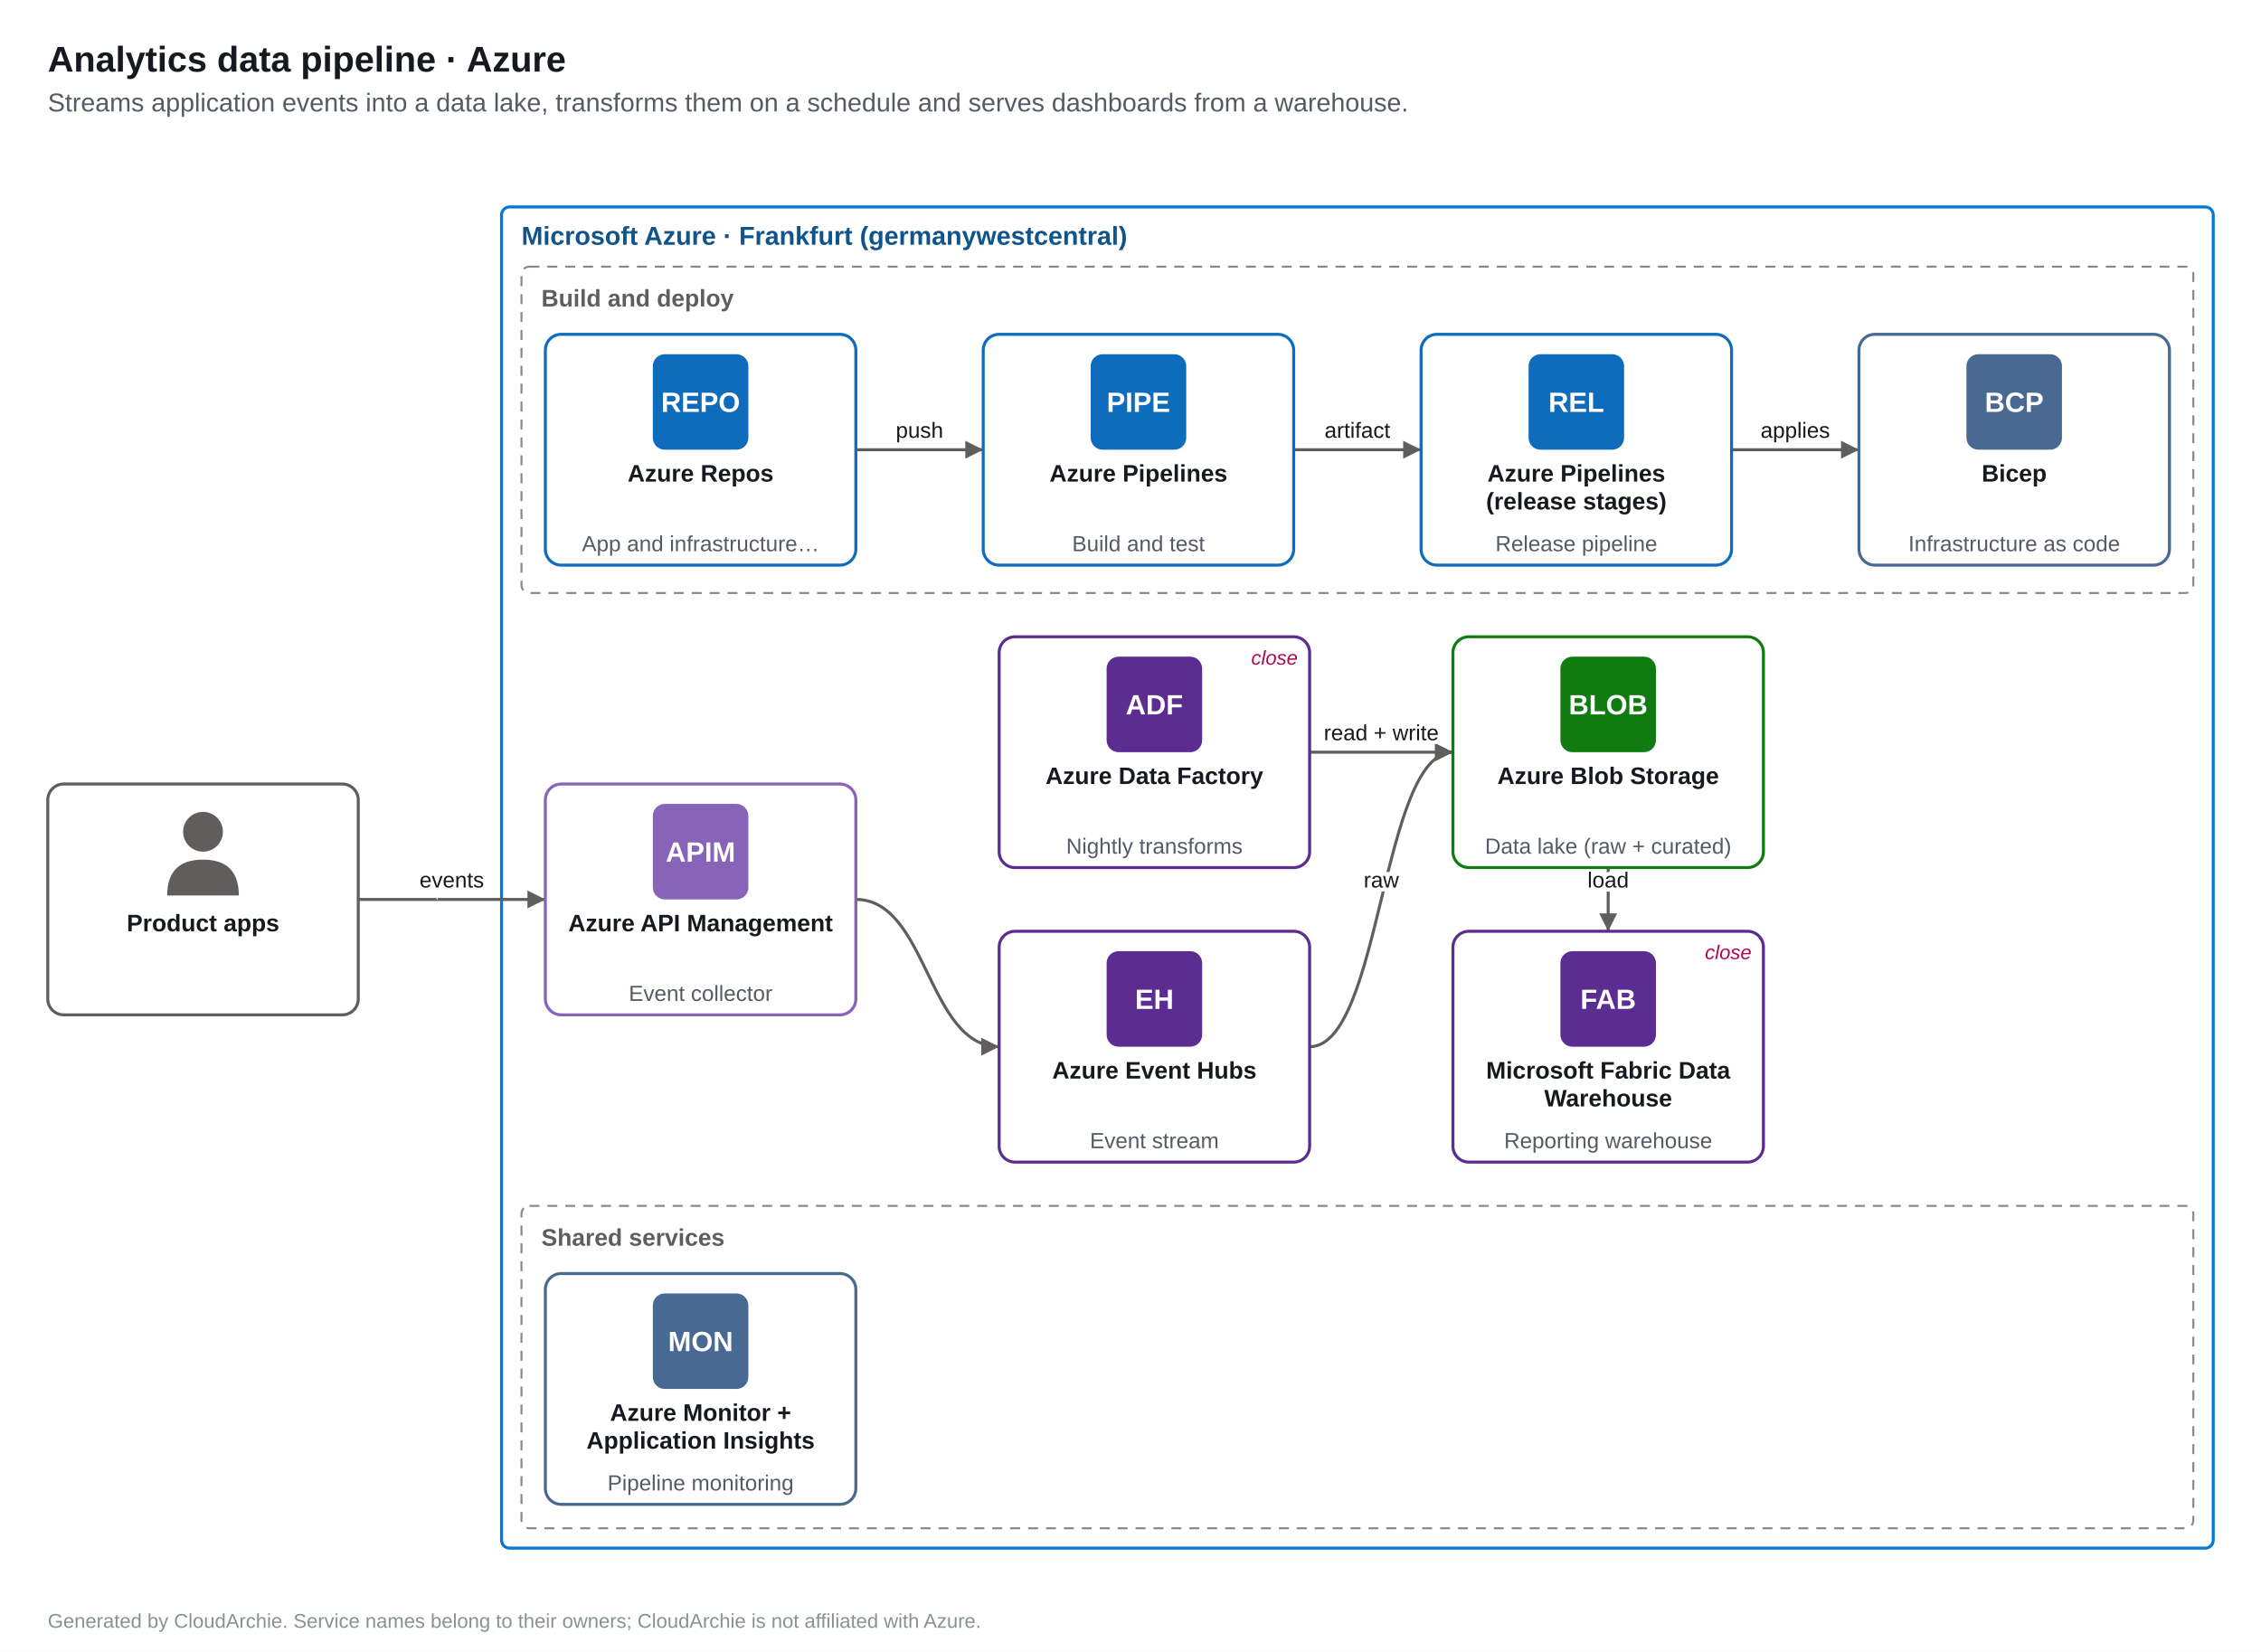
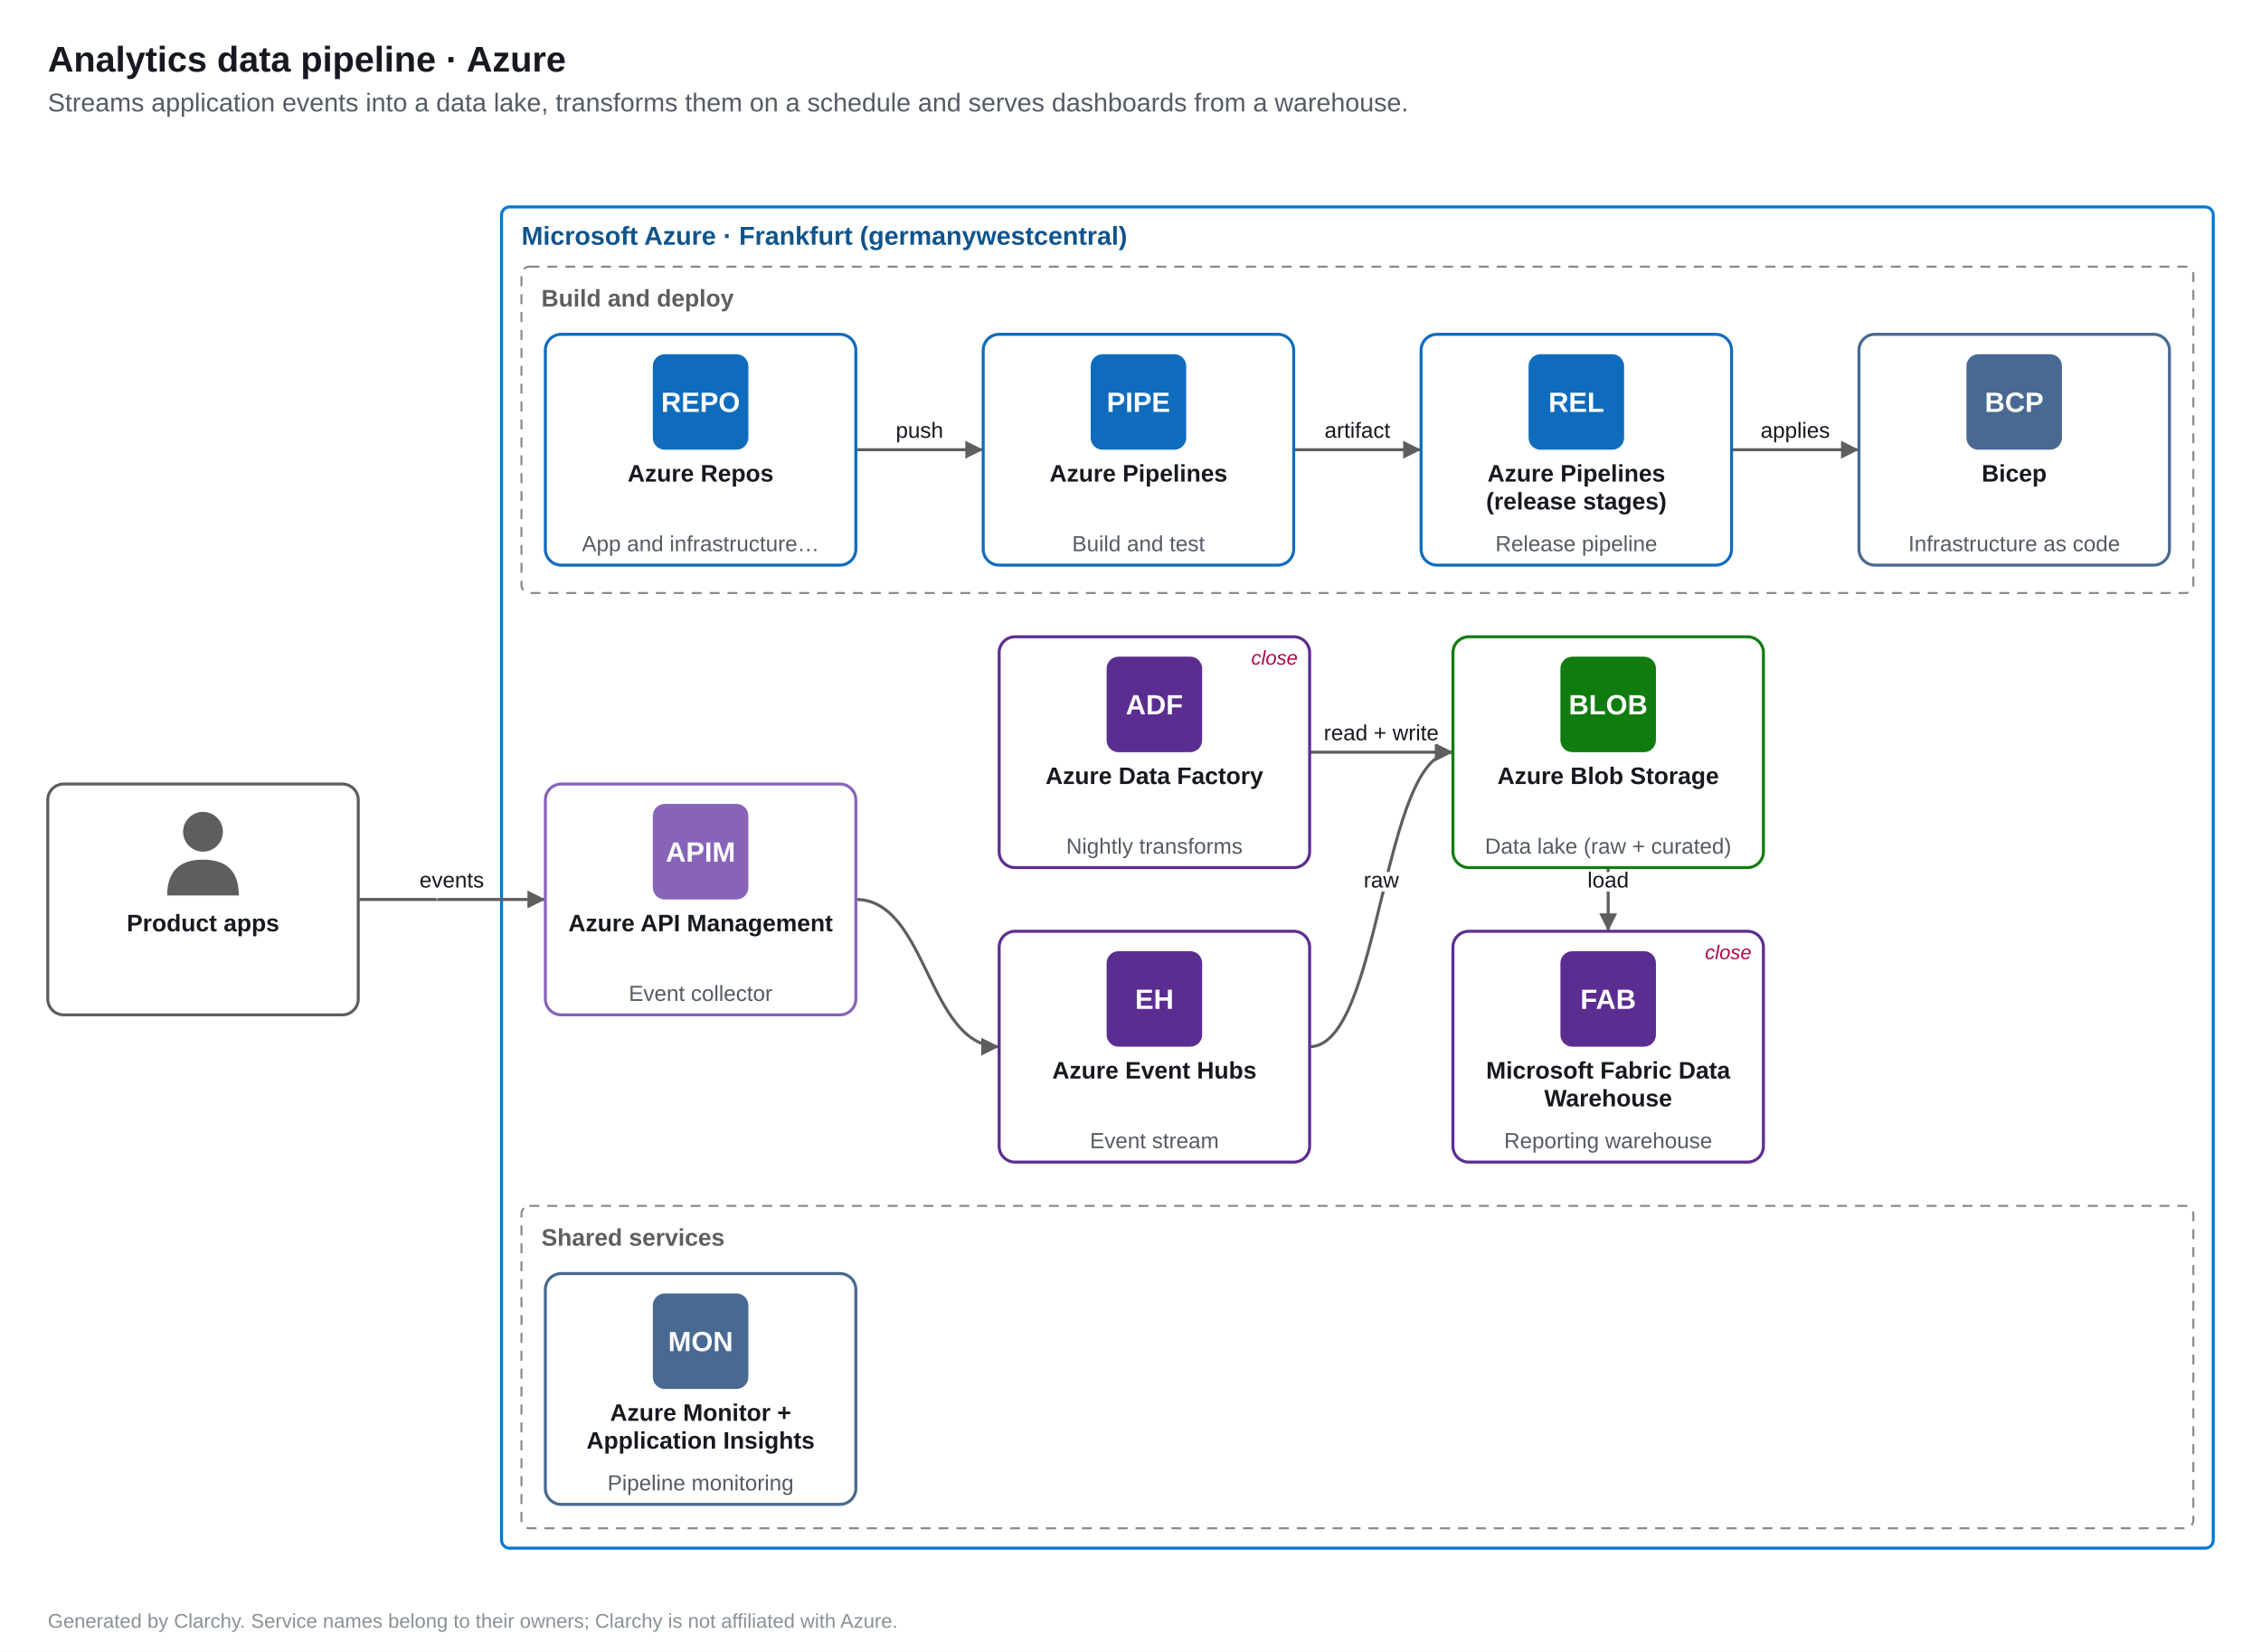
<svg xmlns="http://www.w3.org/2000/svg" class="ca-diagram ca-azure" width="1136" height="830" viewBox="0 0 1136 830" role="img" data-body-top="80" data-body-bottom="802" aria-label="Analytics data pipeline on Azure">
  <style>.ca-azure{font-family:'Segoe UI', 'Helvetica Neue', Arial, sans-serif}
.ca-azure .ca-bg{fill:#ffffff}
.ca-azure .ca-title{font-size:18px;font-weight:600;fill:#16191f}
.ca-azure .ca-subtitle{font-size:13px;fill:#545b64}
.ca-azure .ca-cloud{fill:#FFFFFF;stroke:#0078D4;stroke-width:1.5;}
.ca-azure .ca-cloud-label{font-size:13px;font-weight:600;fill:#0F548C}
.ca-azure .ca-band{fill:none;stroke:#8A8886;stroke-dasharray:5 4}
.ca-azure .ca-band-label{font-size:12px;font-weight:600;fill:#605E5C}
.ca-azure .ca-node-box{fill:#ffffff;stroke-width:1.5}
.ca-azure .ca-badge{font-size:14px;font-weight:700;fill:#ffffff}
.ca-azure .ca-service{font-size:12px;font-weight:600;fill:#16191f}
.ca-azure .ca-label{font-size:11px;fill:#545b64}
.ca-azure .ca-fidelity{font-size:10px;font-style:italic;fill:#b0084d}
.ca-azure .ca-edge{fill:none;stroke:#605E5C;stroke-width:1.5}
.ca-azure .ca-arrow{fill:#605E5C}
.ca-azure .ca-edge-label{font-size:11px;fill:#16191f;paint-order:stroke;stroke:#ffffff;stroke-width:4}
.ca-azure .ca-footer{font-size:10px;fill:#879196}</style>
  <rect class="ca-bg" width="1136" height="830" />
  <text class="ca-title" x="24" y="36">Analytics data pipeline · Azure</text>
  <text class="ca-subtitle" x="24" y="56">Streams application events into a data lake, transforms them on a schedule and serves dashboards from a warehouse.</text>
  <rect class="ca-cloud" x="252" y="104" width="860" height="674" rx="4" />
  <text class="ca-cloud-label" x="262" y="123">Microsoft Azure · Frankfurt (germanywestcentral)</text>
  <rect class="ca-band" x="262" y="134" width="840" height="164" rx="4" />
  <text class="ca-band-label" x="272" y="154">Build and deploy</text>
  <rect class="ca-band" x="262" y="606" width="840" height="162" rx="4" />
  <text class="ca-band-label" x="272" y="626">Shared services</text>
  <path class="ca-edge" data-from="apps" data-to="collector" d="M180,452 C227,452 227,452 274,452" />
  <polygon class="ca-arrow" data-from="apps" data-to="collector" points="274,452 265,447.5 265,456.5" />
  <text class="ca-edge-label" data-from="apps" data-to="collector" x="227" y="446" text-anchor="middle">events</text>
  <path class="ca-edge" data-from="collector" data-to="stream" d="M430,452 C466,452 466,526 502,526" />
  <polygon class="ca-arrow" data-from="collector" data-to="stream" points="502,526 493,521.5 493,530.5" />
  <path class="ca-edge" data-from="stream" data-to="lake" d="M658,526 C694,526 694,378 730,378" />
  <polygon class="ca-arrow" data-from="stream" data-to="lake" points="730,378 721,373.5 721,382.5" />
  <text class="ca-edge-label" data-from="stream" data-to="lake" x="694" y="446" text-anchor="middle">raw</text>
  <path class="ca-edge" data-from="etl" data-to="lake" d="M658,378 C694,378 694,378 730,378" />
  <polygon class="ca-arrow" data-from="etl" data-to="lake" points="730,378 721,373.5 721,382.5" />
  <text class="ca-edge-label" data-from="etl" data-to="lake" x="694" y="372" text-anchor="middle">read + write</text>
  <path class="ca-edge" data-from="lake" data-to="warehouse" d="M808,436 C808,452 808,452 808,468" />
  <polygon class="ca-arrow" data-from="lake" data-to="warehouse" points="808,468 803.5,459 812.5,459" />
  <text class="ca-edge-label" data-from="lake" data-to="warehouse" x="808" y="446" text-anchor="middle">load</text>
  <path class="ca-edge" data-from="repo" data-to="build" d="M430,226 C462,226 462,226 494,226" />
  <polygon class="ca-arrow" data-from="repo" data-to="build" points="494,226 485,221.5 485,230.5" />
  <text class="ca-edge-label" data-from="repo" data-to="build" x="462" y="220" text-anchor="middle">push</text>
  <path class="ca-edge" data-from="build" data-to="deploy" d="M650,226 C682,226 682,226 714,226" />
  <polygon class="ca-arrow" data-from="build" data-to="deploy" points="714,226 705,221.5 705,230.5" />
  <text class="ca-edge-label" data-from="build" data-to="deploy" x="682" y="220" text-anchor="middle">artifact</text>
  <path class="ca-edge" data-from="deploy" data-to="infra-code" d="M870,226 C902,226 902,226 934,226" />
  <polygon class="ca-arrow" data-from="deploy" data-to="infra-code" points="934,226 925,221.5 925,230.5" />
  <text class="ca-edge-label" data-from="deploy" data-to="infra-code" x="902" y="220" text-anchor="middle">applies</text>
  <g class="node" data-id="apps" data-capability="client" data-stage="users">
    <rect class="ca-node-box" x="24" y="394" width="156" height="116" rx="8" style="stroke:#605E5C" />
    <g fill="#605E5C">
      <circle cx="102" cy="418" r="10" />
      <path d="M84,450 Q84,432 102,432 Q120,432 120,450 Z" />
    </g>
    <text class="ca-service" x="102" y="468" text-anchor="middle">Product apps</text>
  </g>
  <g class="node" data-id="collector" data-capability="api-gateway" data-stage="serve">
    <rect class="ca-node-box" x="274" y="394" width="156" height="116" rx="8" style="stroke:#8764B8" />
    <rect x="328" y="404" width="48" height="48" rx="6" fill="#8764B8" />
    <text class="ca-badge" x="352" y="433" text-anchor="middle">APIM</text>
    <text class="ca-service" x="352" y="468" text-anchor="middle">Azure API Management</text>
    <text class="ca-label" x="352" y="503" text-anchor="middle">Event collector</text>
  </g>
  <g class="node" data-id="stream" data-capability="stream" data-stage="integrate">
    <rect class="ca-node-box" x="502" y="468" width="156" height="116" rx="8" style="stroke:#5C2D91" />
    <rect x="556" y="478" width="48" height="48" rx="6" fill="#5C2D91" />
    <text class="ca-badge" x="580" y="507" text-anchor="middle">EH</text>
    <text class="ca-service" x="580" y="542" text-anchor="middle">Azure Event Hubs</text>
    <text class="ca-label" x="580" y="577" text-anchor="middle">Event stream</text>
  </g>
  <g class="node" data-id="etl" data-capability="batch-etl" data-stage="integrate">
    <rect class="ca-node-box" x="502" y="320" width="156" height="116" rx="8" style="stroke:#5C2D91" />
    <rect x="556" y="330" width="48" height="48" rx="6" fill="#5C2D91" />
    <text class="ca-badge" x="580" y="359" text-anchor="middle">ADF</text>
    <text class="ca-service" x="580" y="394" text-anchor="middle">Azure Data Factory</text>
    <text class="ca-label" x="580" y="429" text-anchor="middle">Nightly transforms</text>
    <text class="ca-fidelity" x="652" y="334" text-anchor="end">close</text>
  </g>
  <g class="node" data-id="lake" data-capability="object-storage" data-stage="store">
    <rect class="ca-node-box" x="730" y="320" width="156" height="116" rx="8" style="stroke:#107C10" />
    <rect x="784" y="330" width="48" height="48" rx="6" fill="#107C10" />
    <text class="ca-badge" x="808" y="359" text-anchor="middle">BLOB</text>
    <text class="ca-service" x="808" y="394" text-anchor="middle">Azure Blob Storage</text>
    <text class="ca-label" x="808" y="429" text-anchor="middle">Data lake (raw + curated)</text>
  </g>
  <g class="node" data-id="warehouse" data-capability="data-warehouse" data-stage="store">
    <rect class="ca-node-box" x="730" y="468" width="156" height="116" rx="8" style="stroke:#5C2D91" />
    <rect x="784" y="478" width="48" height="48" rx="6" fill="#5C2D91" />
    <text class="ca-badge" x="808" y="507" text-anchor="middle">FAB</text>
    <text class="ca-service" x="808" y="542" text-anchor="middle">Microsoft Fabric Data</text>
    <text class="ca-service" x="808" y="556" text-anchor="middle">Warehouse</text>
    <text class="ca-label" x="808" y="577" text-anchor="middle">Reporting warehouse</text>
    <text class="ca-fidelity" x="880" y="482" text-anchor="end">close</text>
  </g>
  <g class="node" data-id="logs" data-capability="monitoring" data-stage="operate">
    <rect class="ca-node-box" x="274" y="640" width="156" height="116" rx="8" style="stroke:#486991" />
    <rect x="328" y="650" width="48" height="48" rx="6" fill="#486991" />
    <text class="ca-badge" x="352" y="679" text-anchor="middle">MON</text>
    <text class="ca-service" x="352" y="714" text-anchor="middle">Azure Monitor +</text>
    <text class="ca-service" x="352" y="728" text-anchor="middle">Application Insights</text>
    <text class="ca-label" x="352" y="749" text-anchor="middle">Pipeline monitoring</text>
  </g>
  <g class="node" data-id="repo" data-capability="source-control" data-stage="code">
    <rect class="ca-node-box" x="274" y="168" width="156" height="116" rx="8" style="stroke:#0F6CBD" />
    <rect x="328" y="178" width="48" height="48" rx="6" fill="#0F6CBD" />
    <text class="ca-badge" x="352" y="207" text-anchor="middle">REPO</text>
    <text class="ca-service" x="352" y="242" text-anchor="middle">Azure Repos</text>
    <text class="ca-label" x="352" y="277" text-anchor="middle">App and infrastructure…</text>
  </g>
  <g class="node" data-id="build" data-capability="ci-build" data-stage="build">
    <rect class="ca-node-box" x="494" y="168" width="156" height="116" rx="8" style="stroke:#0F6CBD" />
    <rect x="548" y="178" width="48" height="48" rx="6" fill="#0F6CBD" />
    <text class="ca-badge" x="572" y="207" text-anchor="middle">PIPE</text>
    <text class="ca-service" x="572" y="242" text-anchor="middle">Azure Pipelines</text>
    <text class="ca-label" x="572" y="277" text-anchor="middle">Build and test</text>
  </g>
  <g class="node" data-id="deploy" data-capability="cd-deploy" data-stage="ship">
    <rect class="ca-node-box" x="714" y="168" width="156" height="116" rx="8" style="stroke:#0F6CBD" />
    <rect x="768" y="178" width="48" height="48" rx="6" fill="#0F6CBD" />
    <text class="ca-badge" x="792" y="207" text-anchor="middle">REL</text>
    <text class="ca-service" x="792" y="242" text-anchor="middle">Azure Pipelines</text>
    <text class="ca-service" x="792" y="256" text-anchor="middle">(release stages)</text>
    <text class="ca-label" x="792" y="277" text-anchor="middle">Release pipeline</text>
  </g>
  <g class="node" data-id="infra-code" data-capability="iac" data-stage="code">
    <rect class="ca-node-box" x="934" y="168" width="156" height="116" rx="8" style="stroke:#486991" />
    <rect x="988" y="178" width="48" height="48" rx="6" fill="#486991" />
    <text class="ca-badge" x="1012" y="207" text-anchor="middle">BCP</text>
    <text class="ca-service" x="1012" y="242" text-anchor="middle">Bicep</text>
    <text class="ca-label" x="1012" y="277" text-anchor="middle">Infrastructure as code</text>
  </g>
-   <text class="ca-footer" x="24" y="818">Generated by CloudArchie. Service names belong to their owners; CloudArchie is not affiliated with Azure.</text>
+   <text class="ca-footer" x="24" y="818">Generated by Clarchy. Service names belong to their owners; Clarchy is not affiliated with Azure.</text>
</svg>
